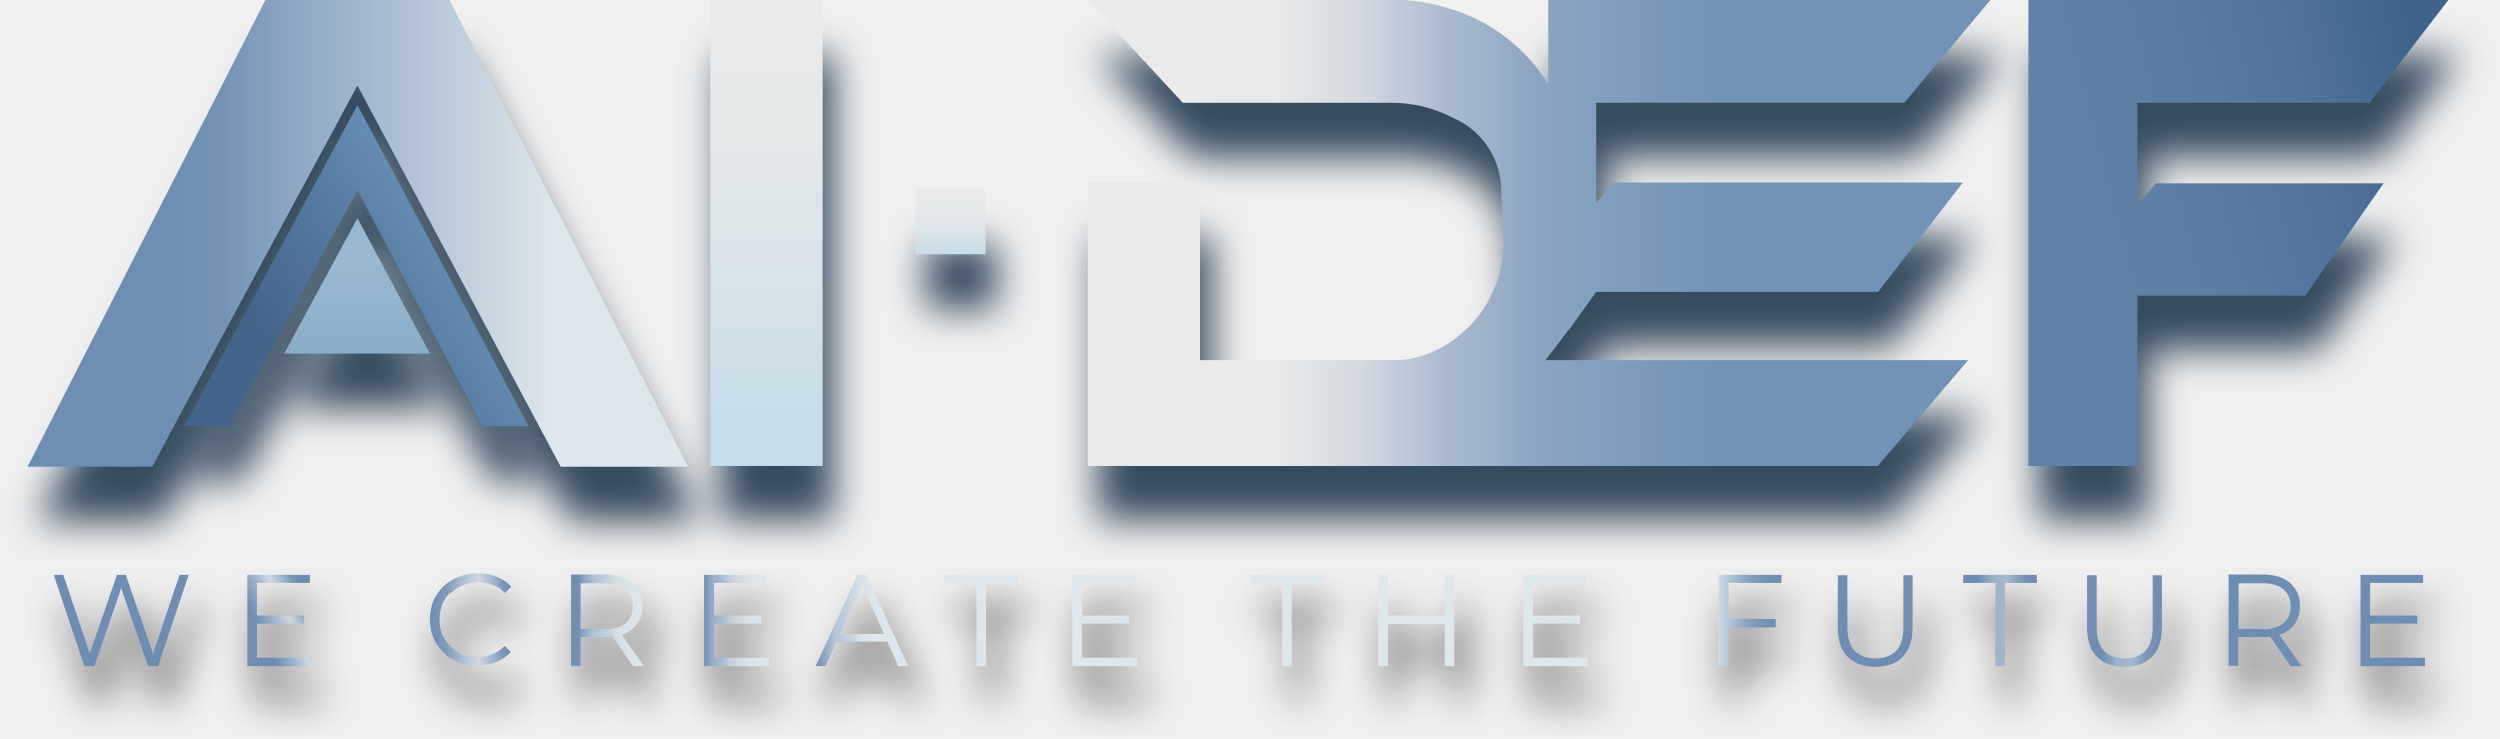
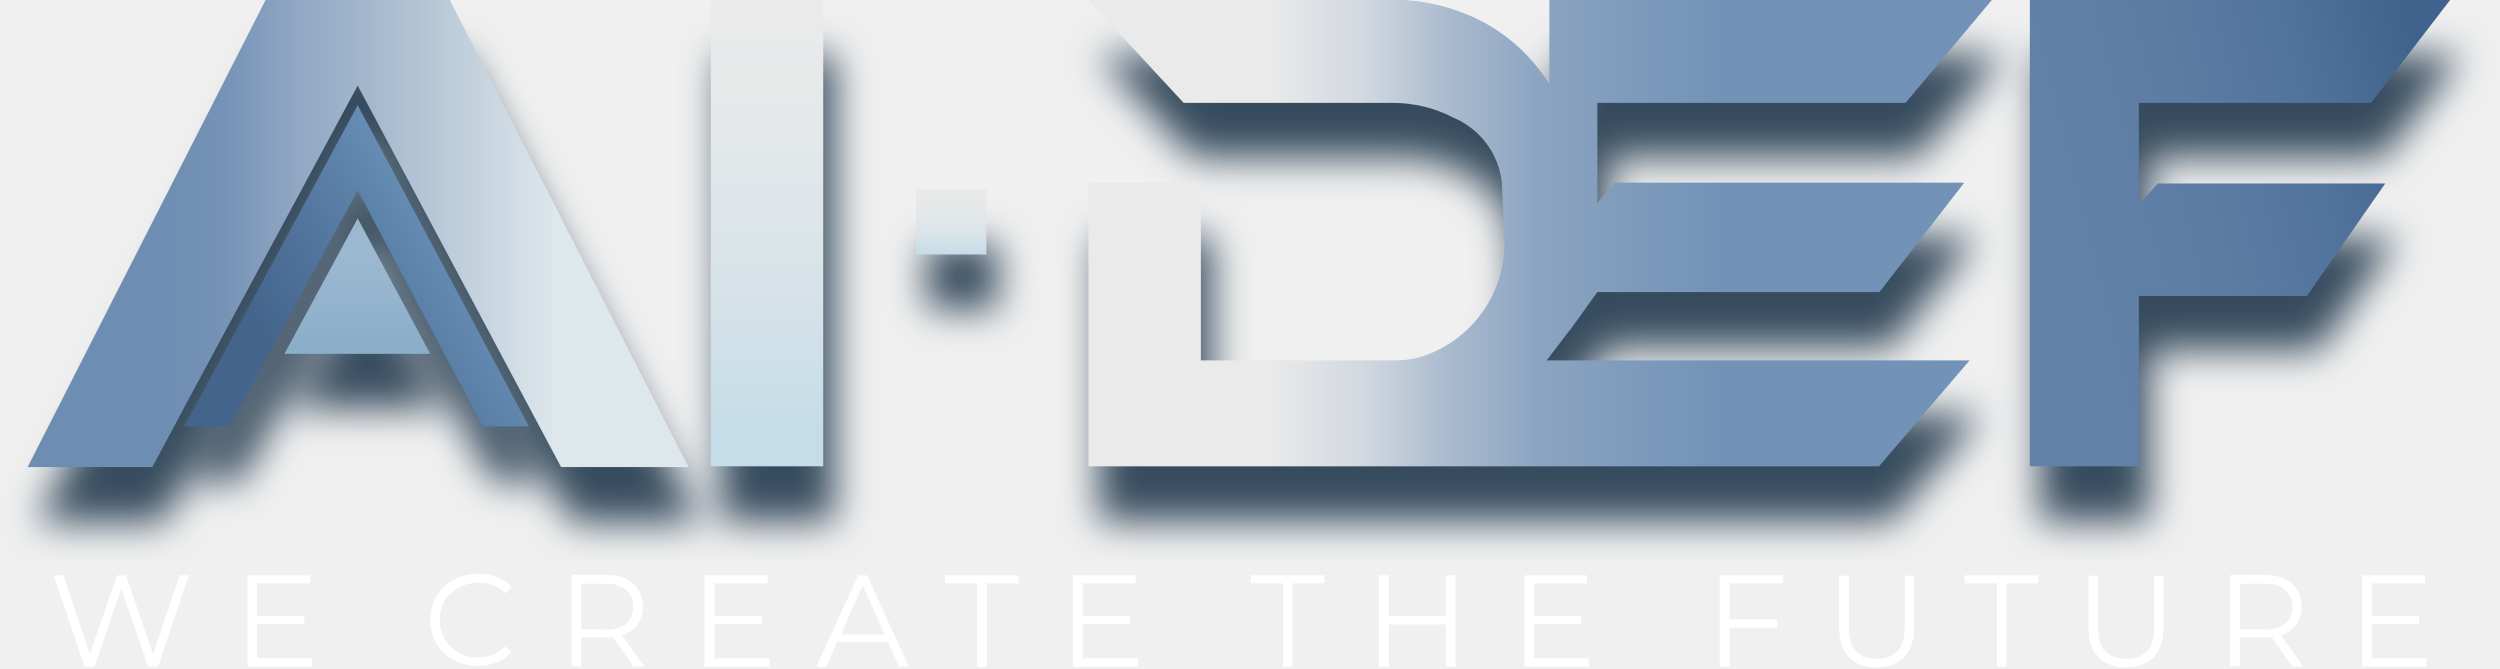
- <svg xmlns="http://www.w3.org/2000/svg" width="694" height="205" viewBox="0 0 694 205" fill="none">
-   <g filter="url(#filter0_d_848_210)">
-     <path d="M71.334 182.585V173.11H71.014H84.428V170.874H71.334V161.825H86.025V159.589H68.672V184.927H86.558V182.585H71.334Z" fill="url(#paint0_linear_848_210)" />
-     <path d="M52.382 159.589L43.864 184.927H41.096L33.644 163.315L26.191 184.927H23.423L14.906 159.589H17.568L24.914 181.414L32.473 159.589H34.922L42.48 181.52L49.826 159.589H52.382Z" fill="url(#paint1_linear_848_210)" />
-     <path fill-rule="evenodd" clip-rule="evenodd" d="M125.097 164.698C126.055 163.74 127.226 162.995 128.504 162.462C129.781 161.93 131.165 161.611 132.762 161.611C134.359 161.611 135.53 161.824 136.808 162.356C138.085 162.782 139.256 163.634 140.215 164.592L141.918 162.888C140.853 161.611 139.469 160.759 137.872 160.12C136.275 159.481 134.572 159.162 132.656 159.162C130.739 159.162 129.036 159.481 127.332 160.12C125.735 160.759 124.351 161.611 123.074 162.782C121.903 163.953 120.945 165.337 120.306 166.827C119.667 168.424 119.348 170.128 119.348 171.938C119.348 173.748 119.667 175.558 120.306 177.048C120.945 178.645 121.903 179.923 123.074 181.094C124.245 182.265 125.629 183.116 127.226 183.755C128.823 184.394 130.633 184.713 132.549 184.713C134.466 184.713 136.169 184.394 137.766 183.755C139.363 183.116 140.747 182.158 141.812 180.987L140.108 179.284C139.043 180.348 137.979 181.094 136.701 181.626C135.424 182.158 134.146 182.371 132.656 182.371C131.165 182.371 129.675 182.158 128.397 181.626C127.12 181.094 125.948 180.348 124.99 179.39C124.032 178.432 123.287 177.367 122.755 176.09C122.222 174.812 122.009 173.428 122.009 171.938C122.009 170.447 122.329 169.063 122.755 167.786C123.287 166.508 124.032 165.443 124.99 164.485L125.097 164.698Z" fill="url(#paint2_linear_848_210)" />
-     <path fill-rule="evenodd" clip-rule="evenodd" d="M300.335 182.585V173.11H313.43V170.874H300.335V161.825H315.027V159.589H297.674V184.927H315.666V182.585H300.335Z" fill="url(#paint3_linear_848_210)" />
-     <path fill-rule="evenodd" clip-rule="evenodd" d="M238.056 159.589L226.451 184.927H229.219L232.2 178.114H246.36L249.341 184.927H252.109L240.504 159.589H237.843H238.056ZM233.265 175.984L239.333 162.357L245.402 175.984H233.158H233.265Z" fill="url(#paint4_linear_848_210)" />
-     <path fill-rule="evenodd" clip-rule="evenodd" d="M262.115 161.825H271.058V184.927H273.72V161.825H282.556V159.589H262.115V161.825Z" fill="url(#paint5_linear_848_210)" />
-     <path fill-rule="evenodd" clip-rule="evenodd" d="M198.237 173.11H211.332V170.874H198.237V161.825H212.929V159.589H195.469V184.927H213.461V182.585H198.237V173.11Z" fill="url(#paint6_linear_848_210)" />
-     <path fill-rule="evenodd" clip-rule="evenodd" d="M173.539 175.877C175.136 175.132 176.307 174.173 177.052 172.896C177.904 171.618 178.33 170.021 178.33 168.211C178.33 166.402 177.904 164.805 177.052 163.527C176.2 162.25 175.029 161.185 173.539 160.546C171.942 159.801 170.132 159.481 168.003 159.481H158.527V184.82H161.189V176.835H168.003C168.748 176.835 169.387 176.835 170.025 176.729L175.774 184.926H178.755L172.581 176.196C172.9 176.196 173.219 175.983 173.539 175.877ZM167.896 174.599H161.189V161.93H167.896C170.451 161.93 172.368 162.462 173.645 163.634C174.923 164.698 175.668 166.295 175.668 168.318C175.668 170.341 175.029 171.831 173.645 173.002C172.368 174.067 170.451 174.706 167.896 174.706V174.599Z" fill="url(#paint7_linear_848_210)" />
-     <path fill-rule="evenodd" clip-rule="evenodd" d="M657.949 182.585V173.11H671.044V170.874H657.949V161.825H672.641V159.589H655.287V184.927H673.173V182.585H657.949Z" fill="url(#paint8_linear_848_210)" />
-     <path fill-rule="evenodd" clip-rule="evenodd" d="M638.892 184.926L632.717 176.196C633.037 176.09 633.356 175.983 633.676 175.877C635.272 175.132 636.444 174.173 637.189 172.896C638.041 171.618 638.466 170.021 638.466 168.211C638.466 166.402 638.041 164.805 637.189 163.527C636.337 162.25 635.166 161.185 633.676 160.546C632.079 159.801 630.269 159.481 628.139 159.481H618.664V184.82H621.326V176.835H628.139C628.885 176.835 629.523 176.835 630.162 176.729L635.911 184.926H638.892ZM628.139 174.599H621.432V161.93H628.139C630.695 161.93 632.611 162.462 633.888 163.634C635.166 164.698 635.911 166.295 635.911 168.318C635.911 170.341 635.272 171.831 633.888 173.002C632.611 174.067 630.695 174.706 628.139 174.706V174.599Z" fill="url(#paint9_linear_848_210)" />
-     <path fill-rule="evenodd" clip-rule="evenodd" d="M589.81 185.14C586.616 185.14 584.061 184.182 582.145 182.372C580.335 180.562 579.377 177.794 579.377 174.174V159.695H582.039V174.068C582.039 177.049 582.677 179.285 584.061 180.669C585.445 182.053 587.362 182.798 589.81 182.798C592.259 182.798 594.175 182.053 595.559 180.669C596.943 179.285 597.582 177.049 597.582 174.068V159.695H600.137V174.174C600.137 177.794 599.179 180.562 597.369 182.372C595.559 184.182 593.004 185.14 589.81 185.14Z" fill="url(#paint10_linear_848_210)" />
-     <path fill-rule="evenodd" clip-rule="evenodd" d="M553.933 184.927V161.825H544.99V159.589H565.431V161.825H556.595V184.927H553.933Z" fill="url(#paint11_linear_848_210)" />
-     <path fill-rule="evenodd" clip-rule="evenodd" d="M520.609 185.14C517.415 185.14 514.86 184.182 512.944 182.372C511.134 180.562 510.176 177.794 510.176 174.174V159.695H512.837V174.068C512.837 177.049 513.476 179.285 514.86 180.669C516.244 182.053 518.161 182.798 520.609 182.798C523.058 182.798 524.974 182.053 526.358 180.669C527.742 179.285 528.381 177.049 528.381 174.068V159.695H530.936V174.174C530.936 177.794 529.978 180.562 528.168 182.372C526.358 184.182 523.803 185.14 520.609 185.14Z" fill="url(#paint12_linear_848_210)" />
-     <path fill-rule="evenodd" clip-rule="evenodd" d="M494.527 161.825V159.589H477.066V184.927H479.835V174.174H492.93V171.832H479.835V161.825H494.527Z" fill="url(#paint13_linear_848_210)" />
-     <path fill-rule="evenodd" clip-rule="evenodd" d="M425.539 182.585V173.11H438.634V170.874H425.539V161.825H440.231V159.589H422.877V184.927H440.763V182.585H425.539Z" fill="url(#paint14_linear_848_210)" />
-     <path fill-rule="evenodd" clip-rule="evenodd" d="M401.052 159.589V170.874H385.295V159.589H382.527V184.927H385.295V173.216H401.052V184.927H403.714V159.589H401.052Z" fill="url(#paint15_linear_848_210)" />
-     <path fill-rule="evenodd" clip-rule="evenodd" d="M355.91 184.927V161.825H346.967V159.589H367.408V161.825H358.571V184.927H355.91Z" fill="url(#paint16_linear_848_210)" />
-   </g>
-   <g filter="url(#filter1_d_848_210)">
-     <path d="M190.997 129.566L124.776 0H73.674L7.666 129.566H42.267L52.168 111.042L99.225 23.741L149.795 118.601L155.651 129.566H155.97H190.997Z" fill="url(#paint17_linear_848_210)" />
-     <path d="M228.366 0H197.172V129.354H228.366V0Z" fill="url(#paint18_linear_848_210)" />
-     <path d="M273.612 52.485H254.129V70.584H273.612V52.485Z" fill="url(#paint19_linear_848_210)" />
-     <path fill-rule="evenodd" clip-rule="evenodd" d="M563.088 0H679.666L657.734 28.532H593.324V56.745L598.54 50.89H661.673L639.955 82.084H593.324V129.354H563.088V0Z" fill="url(#paint20_linear_848_210)" />
-     <path fill-rule="evenodd" clip-rule="evenodd" d="M134.465 118.28H146.708L99.225 29.17L51.103 118.28H63.134H63.666L99.225 52.805L133.932 118.28H134.465Z" fill="url(#paint21_linear_848_210)" />
-     <path fill-rule="evenodd" clip-rule="evenodd" d="M435.546 91.559L443.105 81.019H521.356L544.884 50.677H447.896L443.105 56.319V28.532H528.595L552.549 0H429.797V23.316C417.979 4.791 399.987 0.745 389.766 0H301.934L328.337 28.532H386.253C392.215 28.532 397.964 29.916 403.287 32.684L404.671 33.323C411.272 36.73 415.743 43.118 416.595 50.464L417.34 65.475C418.086 79.528 409.994 92.517 397.006 97.947C393.918 99.224 390.618 99.969 387.318 99.969H333.128V50.677H301.934V129.354H521.249L546.375 99.969H429.051L435.546 91.452V91.559Z" fill="url(#paint22_linear_848_210)" />
-     <path fill-rule="evenodd" clip-rule="evenodd" d="M119.347 98.159L99.225 60.577L78.891 98.159H81.126H119.027H119.347Z" fill="url(#paint23_linear_848_210)" />
+ <svg xmlns="http://www.w3.org/2000/svg" width="1548" height="414" viewBox="0 0 1548 414" fill="none">
+   <path d="M159.223 407.558V386.408H158.51H188.453V381.418H159.223V361.218H192.018V356.228H153.282V412.786H193.206V407.558H159.223Z" fill="white" />
+   <path d="M116.923 356.228L97.911 412.786H91.733L75.098 364.545L58.463 412.786H52.284L33.273 356.228H39.214L55.611 404.944L72.484 356.228H77.949L94.822 405.182L111.219 356.228H116.923Z" fill="white" />
+   <path fill-rule="evenodd" clip-rule="evenodd" d="M279.232 367.633C281.371 365.494 283.985 363.831 286.837 362.642C289.688 361.454 292.778 360.741 296.342 360.741C299.907 360.741 302.521 361.216 305.373 362.405C308.225 363.355 310.839 365.256 312.977 367.395L316.78 363.593C314.403 360.741 311.314 358.84 307.749 357.414C304.185 355.988 300.382 355.275 296.105 355.275C291.827 355.275 288.025 355.988 284.223 357.414C280.658 358.84 277.569 360.741 274.717 363.355C272.103 365.969 269.964 369.059 268.538 372.386C267.112 375.95 266.399 379.753 266.399 383.792C266.399 387.832 267.112 391.872 268.538 395.199C269.964 398.764 272.103 401.616 274.717 404.23C277.331 406.844 280.42 408.745 283.985 410.171C287.55 411.597 291.59 412.31 295.867 412.31C300.145 412.31 303.947 411.597 307.512 410.171C311.076 408.745 314.166 406.606 316.542 403.992L312.74 400.19C310.363 402.566 307.987 404.23 305.135 405.418C302.283 406.606 299.432 407.081 296.105 407.081C292.778 407.081 289.451 406.606 286.599 405.418C283.747 404.23 281.133 402.566 278.995 400.427C276.856 398.289 275.192 395.912 274.004 393.061C272.816 390.209 272.34 387.119 272.34 383.792C272.34 380.465 273.053 377.376 274.004 374.524C275.192 371.673 276.856 369.296 278.995 367.158L279.232 367.633Z" fill="white" />
+   <path fill-rule="evenodd" clip-rule="evenodd" d="M670.391 407.558V386.408H699.621V381.418H670.391V361.218H703.186V356.228H664.45V412.786H704.612V407.558H670.391Z" fill="white" />
+   <path fill-rule="evenodd" clip-rule="evenodd" d="M531.373 356.228L505.47 412.786H511.648L518.302 397.577H549.909L556.563 412.786H562.742L536.839 356.228H530.898H531.373ZM520.679 392.824L534.224 362.406L547.77 392.824H520.441H520.679Z" fill="white" />
+   <path fill-rule="evenodd" clip-rule="evenodd" d="M585.079 361.218H605.041V412.786H610.982V361.218H630.706V356.228H585.079V361.218Z" fill="white" />
+   <path fill-rule="evenodd" clip-rule="evenodd" d="M442.492 386.408H471.722V381.418H442.492V361.218H475.287V356.228H436.313V412.786H476.475V407.558H442.492V386.408Z" fill="white" />
+   <path fill-rule="evenodd" clip-rule="evenodd" d="M387.36 392.584C390.925 390.921 393.539 388.782 395.202 385.93C397.103 383.079 398.054 379.514 398.054 375.474C398.054 371.434 397.103 367.869 395.202 365.018C393.301 362.166 390.687 359.79 387.36 358.364C383.796 356.7 379.756 355.987 375.003 355.987H353.853V412.546H359.794V394.723H375.003C376.666 394.723 378.092 394.723 379.518 394.485L392.351 412.784H399.005L385.221 393.297C385.934 393.297 386.647 392.822 387.36 392.584ZM374.765 389.733H359.794V361.453H374.765C380.468 361.453 384.746 362.641 387.598 365.255C390.449 367.632 392.113 371.196 392.113 375.712C392.113 380.227 390.687 383.554 387.598 386.168C384.746 388.544 380.468 389.97 374.765 389.97V389.733Z" fill="white" />
+   <path fill-rule="evenodd" clip-rule="evenodd" d="M1468.63 407.558V386.408H1497.86V381.418H1468.63V361.218H1501.43V356.228H1462.69V412.786H1502.62V407.558H1468.63Z" fill="white" />
+   <path fill-rule="evenodd" clip-rule="evenodd" d="M1426.09 412.784L1412.31 393.297C1413.02 393.06 1413.74 392.822 1414.45 392.584C1418.01 390.921 1420.63 388.782 1422.29 385.93C1424.19 383.079 1425.14 379.514 1425.14 375.474C1425.14 371.434 1424.19 367.869 1422.29 365.018C1420.39 362.166 1417.78 359.79 1414.45 358.364C1410.89 356.7 1406.85 355.987 1402.09 355.987H1380.94V412.546H1386.88V394.723H1402.09C1403.76 394.723 1405.18 394.723 1406.61 394.485L1419.44 412.784H1426.09ZM1402.09 389.733H1387.12V361.453H1402.09C1407.8 361.453 1412.07 362.641 1414.93 365.255C1417.78 367.632 1419.44 371.196 1419.44 375.712C1419.44 380.227 1418.01 383.554 1414.93 386.168C1412.07 388.544 1407.8 389.97 1402.09 389.97V389.733Z" fill="white" />
+   <path fill-rule="evenodd" clip-rule="evenodd" d="M1316.54 413.259C1309.41 413.259 1303.71 411.121 1299.43 407.081C1295.39 403.041 1293.25 396.862 1293.25 388.782V356.463H1299.19V388.545C1299.19 395.199 1300.62 400.189 1303.71 403.278C1306.8 406.368 1311.08 408.031 1316.54 408.031C1322.01 408.031 1326.29 406.368 1329.37 403.278C1332.46 400.189 1333.89 395.199 1333.89 388.545V356.463H1339.59V388.782C1339.59 396.862 1337.45 403.041 1333.41 407.081C1329.37 411.121 1323.67 413.259 1316.54 413.259Z" fill="white" />
+   <path fill-rule="evenodd" clip-rule="evenodd" d="M1236.46 412.786V361.218H1216.5V356.228H1262.12V361.218H1242.4V412.786H1236.46Z" fill="white" />
+   <path fill-rule="evenodd" clip-rule="evenodd" d="M1162.08 413.259C1154.95 413.259 1149.24 411.121 1144.96 407.081C1140.92 403.041 1138.79 396.862 1138.79 388.782V356.463H1144.73V388.545C1144.73 395.199 1146.15 400.189 1149.24 403.278C1152.33 406.368 1156.61 408.031 1162.08 408.031C1167.54 408.031 1171.82 406.368 1174.91 403.278C1178 400.189 1179.42 395.199 1179.42 388.545V356.463H1185.13V388.782C1185.13 396.862 1182.99 403.041 1178.95 407.081C1174.91 411.121 1169.2 413.259 1162.08 413.259Z" fill="white" />
+   <path fill-rule="evenodd" clip-rule="evenodd" d="M1103.85 361.218V356.228H1064.88V412.786H1071.06V388.785H1100.29V383.556H1071.06V361.218H1103.85Z" fill="white" />
+   <path fill-rule="evenodd" clip-rule="evenodd" d="M949.86 407.558V386.408H979.09V381.418H949.86V361.218H982.655V356.228H943.919V412.786H983.843V407.558H949.86Z" fill="white" />
+   <path fill-rule="evenodd" clip-rule="evenodd" d="M895.202 356.228V381.418H860.031V356.228H853.853V412.786H860.031V386.646H895.202V412.786H901.143V356.228H895.202Z" fill="white" />
+   <path fill-rule="evenodd" clip-rule="evenodd" d="M794.441 412.786V361.218H774.479V356.228H820.107V361.218H800.383V412.786H794.441Z" fill="white" />
+   <g filter="url(#filter0_d_849_431)">
+     <path d="M426.331 289.211L278.517 0H164.449L17.11 289.211H94.344L116.445 247.861L221.483 52.994L334.363 264.734L347.433 289.211H348.146H426.331Z" fill="url(#paint0_linear_849_431)" />
+     <path d="M509.744 0H440.114V288.736H509.744V0Z" fill="url(#paint1_linear_849_431)" />
+     <path d="M610.742 117.156H567.253V157.555H610.742V117.156Z" fill="url(#paint2_linear_849_431)" />
+     <path fill-rule="evenodd" clip-rule="evenodd" d="M1256.89 0H1517.11L1468.16 63.688H1324.38V126.663L1336.03 113.593H1476.95L1428.47 183.222H1324.38V288.736H1256.89V0Z" fill="url(#paint3_linear_849_431)" />
+     <path fill-rule="evenodd" clip-rule="evenodd" d="M300.142 264.02H327.471L221.483 65.113L114.068 264.02H140.922H142.11L221.483 117.87L298.954 264.02H300.142Z" fill="url(#paint4_linear_849_431)" />
+     <path fill-rule="evenodd" clip-rule="evenodd" d="M972.197 204.373L989.07 180.846H1163.74L1216.26 113.118H999.764L989.07 125.713V63.688H1179.9L1233.37 0H959.365V52.044C932.986 10.694 892.825 1.663 870.011 0H673.956L732.891 63.688H862.169C875.477 63.688 888.31 66.778 900.192 72.956L903.281 74.382C918.015 81.987 927.996 96.245 929.897 112.643L931.561 146.15C933.224 177.519 915.163 206.511 886.171 218.631C879.279 221.483 871.912 223.146 864.545 223.146H743.585V113.118H673.956V288.736H1163.5L1219.58 223.146H957.701L972.197 204.135V204.373Z" fill="url(#paint5_linear_849_431)" />
+     <path fill-rule="evenodd" clip-rule="evenodd" d="M266.399 219.106L221.484 135.218L176.095 219.106H181.085H265.686H266.399Z" fill="url(#paint6_linear_849_431)" />
  </g>
  <defs>
-     <filter id="filter0_d_848_210" x="7.241" y="157.565" width="679.56" height="47.271" filterUnits="userSpaceOnUse" color-interpolation-filters="sRGB">
+     <filter id="filter0_d_849_431" x="9.05991e-05" y="0" width="1547.53" height="346.72" filterUnits="userSpaceOnUse" color-interpolation-filters="sRGB">
      <feFlood flood-opacity="0" result="BackgroundImageFix" />
      <feColorMatrix in="SourceAlpha" type="matrix" values="0 0 0 0 0 0 0 0 0 0 0 0 0 0 0 0 0 0 127 0" result="hardAlpha" />
-       <feOffset dx="2.981" dy="9.049" />
-       <feGaussianBlur stdDeviation="5.323" />
-       <feColorMatrix type="matrix" values="0 0 0 0 0 0 0 0 0 0 0 0 0 0 0 0 0 0 0.8 0" />
-       <feBlend mode="normal" in2="BackgroundImageFix" result="effect1_dropShadow_848_210" />
-       <feBlend mode="normal" in="SourceGraphic" in2="effect1_dropShadow_848_210" result="shape" />
+       <feOffset dx="6.654" dy="33.745" />
+       <feGaussianBlur stdDeviation="11.882" />
+       <feColorMatrix type="matrix" values="0 0 0 0 0.031 0 0 0 0 0.137 0 0 0 0 0.227 0 0 0 0.8 0" />
+       <feBlend mode="normal" in2="BackgroundImageFix" result="effect1_dropShadow_849_431" />
+       <feBlend mode="normal" in="SourceGraphic" in2="effect1_dropShadow_849_431" result="shape" />
    </filter>
-     <filter id="filter1_d_848_210" x="0.001" y="0" width="693.293" height="155.331" filterUnits="userSpaceOnUse" color-interpolation-filters="sRGB">
-       <feFlood flood-opacity="0" result="BackgroundImageFix" />
-       <feColorMatrix in="SourceAlpha" type="matrix" values="0 0 0 0 0 0 0 0 0 0 0 0 0 0 0 0 0 0 127 0" result="hardAlpha" />
-       <feOffset dx="2.981" dy="15.118" />
-       <feGaussianBlur stdDeviation="5.323" />
-       <feColorMatrix type="matrix" values="0 0 0 0 0.031 0 0 0 0 0.137 0 0 0 0 0.227 0 0 0 0.8 0" />
-       <feBlend mode="normal" in2="BackgroundImageFix" result="effect1_dropShadow_848_210" />
-       <feBlend mode="normal" in="SourceGraphic" in2="effect1_dropShadow_848_210" result="shape" />
-     </filter>
-     <linearGradient id="paint0_linear_848_210" x1="70.269" y1="175.665" x2="86.451" y2="167.999" gradientUnits="userSpaceOnUse">
-       <stop offset="0.1" stop-color="#6E8DB2" />
-       <stop offset="0.2" stop-color="#7C98B9" />
-       <stop offset="0.4" stop-color="#A3B8CD" />
-       <stop offset="0.6" stop-color="#CDD9E2" />
-       <stop offset="0.8" stop-color="#99B0C8" />
-       <stop offset="0.9" stop-color="#7A96B8" />
-       <stop offset="1" stop-color="#6E8DB2" />
-     </linearGradient>
-     <linearGradient id="paint1_linear_848_210" x1="-174.812" y1="186.524" x2="-173.748" y2="148.942" gradientUnits="userSpaceOnUse">
-       <stop offset="0.2" stop-color="#6E8DB2" />
-       <stop offset="1" stop-color="#6E8DB2" />
-     </linearGradient>
-     <linearGradient id="paint2_linear_848_210" x1="119.454" y1="172.257" x2="141.918" y2="172.257" gradientUnits="userSpaceOnUse">
-       <stop stop-color="#6E8DB2" />
-       <stop offset="0.2" stop-color="#7F9BBA" />
-       <stop offset="0.4" stop-color="#ACBFD1" />
-       <stop offset="0.6" stop-color="#CDD9E2" />
-       <stop offset="0.8" stop-color="#99B0C8" />
-       <stop offset="0.9" stop-color="#7A96B8" />
-       <stop offset="1" stop-color="#6E8DB2" />
-     </linearGradient>
-     <linearGradient id="paint3_linear_848_210" x1="-174.813" y1="172.258" x2="-173.749" y2="172.258" gradientUnits="userSpaceOnUse">
-       <stop offset="0.3" stop-color="#DEE7EB" />
-       <stop offset="0.9" stop-color="#DEE7EB" />
-     </linearGradient>
-     <linearGradient id="paint4_linear_848_210" x1="226.558" y1="172.258" x2="252.322" y2="172.258" gradientUnits="userSpaceOnUse">
-       <stop stop-color="#6E8DB2" />
-       <stop offset="0.1" stop-color="#93AAC4" />
-       <stop offset="0.2" stop-color="#B3C4D5" />
-       <stop offset="0.4" stop-color="#CBD7E1" />
-       <stop offset="0.5" stop-color="#D9E3E8" />
-       <stop offset="0.6" stop-color="#DEE7EB" />
-     </linearGradient>
-     <linearGradient id="paint5_linear_848_210" x1="262.115" y1="172.258" x2="282.556" y2="172.258" gradientUnits="userSpaceOnUse">
-       <stop offset="0.3" stop-color="#DEE7EB" />
-       <stop offset="0.9" stop-color="#DEE7EB" />
-     </linearGradient>
-     <linearGradient id="paint6_linear_848_210" x1="195.469" y1="172.258" x2="213.461" y2="172.258" gradientUnits="userSpaceOnUse">
-       <stop stop-color="#6E8DB2" />
-       <stop offset="0.1" stop-color="#90A8C3" />
-       <stop offset="0.3" stop-color="#ACBFD1" />
-       <stop offset="0.4" stop-color="#C2D0DD" />
-       <stop offset="0.6" stop-color="#D2DDE4" />
-       <stop offset="0.7" stop-color="#DBE4E9" />
-       <stop offset="1" stop-color="#DEE7EB" />
-     </linearGradient>
-     <linearGradient id="paint7_linear_848_210" x1="158.527" y1="172.257" x2="178.755" y2="172.257" gradientUnits="userSpaceOnUse">
-       <stop offset="0.1" stop-color="#718FB3" />
-       <stop offset="0.2" stop-color="#92AAC4" />
-       <stop offset="0.3" stop-color="#AEC0D2" />
-       <stop offset="0.5" stop-color="#C3D1DD" />
-       <stop offset="0.6" stop-color="#D2DDE5" />
-       <stop offset="0.8" stop-color="#DBE4E9" />
-       <stop offset="1" stop-color="#DEE7EB" />
-     </linearGradient>
-     <linearGradient id="paint8_linear_848_210" x1="655.287" y1="172.258" x2="673.173" y2="172.258" gradientUnits="userSpaceOnUse">
-       <stop offset="0.2" stop-color="#6E8DB2" />
-       <stop offset="1" stop-color="#6E8DB2" />
-     </linearGradient>
-     <linearGradient id="paint9_linear_848_210" x1="-174.811" y1="172.257" x2="-173.746" y2="172.257" gradientUnits="userSpaceOnUse">
-       <stop offset="0.2" stop-color="#6E8DB2" />
-       <stop offset="0.4" stop-color="#9CB0C8" />
-       <stop offset="0.6" stop-color="#A7B8CC" />
-       <stop offset="0.7" stop-color="#8EA5C1" />
-       <stop offset="0.8" stop-color="#7C97B8" />
-       <stop offset="0.9" stop-color="#718FB3" />
-       <stop offset="1" stop-color="#6E8DB2" />
-     </linearGradient>
-     <linearGradient id="paint10_linear_848_210" x1="579.377" y1="172.365" x2="600.244" y2="172.365" gradientUnits="userSpaceOnUse">
-       <stop offset="0.2" stop-color="#6E8DB2" />
-       <stop offset="0.4" stop-color="#9CB0C8" />
-       <stop offset="0.6" stop-color="#A7B8CC" />
-       <stop offset="0.7" stop-color="#8EA5C1" />
-       <stop offset="0.8" stop-color="#7C97B8" />
-       <stop offset="0.9" stop-color="#718FB3" />
-       <stop offset="1" stop-color="#6E8DB2" />
-     </linearGradient>
-     <linearGradient id="paint11_linear_848_210" x1="544.99" y1="172.258" x2="565.431" y2="172.258" gradientUnits="userSpaceOnUse">
-       <stop offset="0.2" stop-color="#6E8DB2" />
-       <stop offset="0.4" stop-color="#9CB0C8" />
-       <stop offset="0.6" stop-color="#A7B8CC" />
-       <stop offset="0.7" stop-color="#8EA5C1" />
-       <stop offset="0.8" stop-color="#7C97B8" />
-       <stop offset="0.9" stop-color="#718FB3" />
-       <stop offset="1" stop-color="#6E8DB2" />
-     </linearGradient>
-     <linearGradient id="paint12_linear_848_210" x1="-174.813" y1="172.365" x2="-173.748" y2="172.365" gradientUnits="userSpaceOnUse">
-       <stop stop-color="#D0DCE4" />
-       <stop offset="0.2" stop-color="#ADC0D2" />
-       <stop offset="0.4" stop-color="#91A9C4" />
-       <stop offset="0.6" stop-color="#7D99BA" />
-       <stop offset="0.8" stop-color="#7190B4" />
-       <stop offset="1" stop-color="#6E8DB2" />
-     </linearGradient>
-     <linearGradient id="paint13_linear_848_210" x1="477.066" y1="172.258" x2="494.527" y2="172.258" gradientUnits="userSpaceOnUse">
-       <stop stop-color="#D0DCE4" />
-       <stop offset="0.2" stop-color="#ADC0D2" />
-       <stop offset="0.4" stop-color="#91A9C4" />
-       <stop offset="0.6" stop-color="#7D99BA" />
-       <stop offset="0.8" stop-color="#7190B4" />
-       <stop offset="1" stop-color="#6E8DB2" />
-     </linearGradient>
-     <linearGradient id="paint14_linear_848_210" x1="422.877" y1="172.258" x2="440.763" y2="172.258" gradientUnits="userSpaceOnUse">
-       <stop offset="0.3" stop-color="#DEE7EB" />
-       <stop offset="0.9" stop-color="#DEE7EB" />
-     </linearGradient>
-     <linearGradient id="paint15_linear_848_210" x1="382.527" y1="172.258" x2="403.714" y2="172.258" gradientUnits="userSpaceOnUse">
-       <stop offset="0.3" stop-color="#DEE7EB" />
-       <stop offset="0.9" stop-color="#DEE7EB" />
-     </linearGradient>
-     <linearGradient id="paint16_linear_848_210" x1="346.967" y1="172.258" x2="367.408" y2="172.258" gradientUnits="userSpaceOnUse">
-       <stop offset="0.3" stop-color="#DEE7EB" />
-       <stop offset="0.9" stop-color="#DEE7EB" />
-     </linearGradient>
-     <linearGradient id="paint17_linear_848_210" x1="7.666" y1="64.73" x2="190.997" y2="64.73" gradientUnits="userSpaceOnUse">
+     <linearGradient id="paint0_linear_849_431" x1="17.11" y1="144.487" x2="426.331" y2="144.487" gradientUnits="userSpaceOnUse">
      <stop offset="0.2" stop-color="#6E8DB2" />
      <stop offset="0.3" stop-color="#7693B6" />
      <stop offset="0.4" stop-color="#8EA6C2" />
      <stop offset="0.6" stop-color="#B4C5D5" />
      <stop offset="0.8" stop-color="#DEE7EB" />
    </linearGradient>
-     <linearGradient id="paint18_linear_848_210" x1="212.716" y1="119.027" x2="212.716" y2="3.087" gradientUnits="userSpaceOnUse">
+     <linearGradient id="paint1_linear_849_431" x1="474.81" y1="265.684" x2="474.81" y2="6.892" gradientUnits="userSpaceOnUse">
      <stop stop-color="#C5DDE8" />
      <stop offset="0.3" stop-color="#D5E2E8" />
      <stop offset="0.7" stop-color="#E4E8E9" />
      <stop offset="1" stop-color="#EAEAEA" />
    </linearGradient>
-     <linearGradient id="paint19_linear_848_210" x1="263.817" y1="70.584" x2="263.817" y2="52.485" gradientUnits="userSpaceOnUse">
+     <linearGradient id="paint2_linear_849_431" x1="588.878" y1="157.555" x2="588.878" y2="117.156" gradientUnits="userSpaceOnUse">
      <stop stop-color="#C5DDE8" />
      <stop offset="0.3" stop-color="#D9E4E9" />
      <stop offset="0.7" stop-color="#E5E8E9" />
      <stop offset="1" stop-color="#EAEAEA" />
    </linearGradient>
-     <linearGradient id="paint20_linear_848_210" x1="563.94" y1="68.243" x2="677.004" y2="39.498" gradientUnits="userSpaceOnUse">
+     <linearGradient id="paint3_linear_849_431" x1="1258.79" y1="152.329" x2="1511.17" y2="88.165" gradientUnits="userSpaceOnUse">
      <stop offset="0.1" stop-color="#6281A9" />
      <stop offset="0.4" stop-color="#5E7DA5" />
      <stop offset="0.7" stop-color="#52739C" />
      <stop offset="1" stop-color="#3F638C" />
    </linearGradient>
-     <linearGradient id="paint21_linear_848_210" x1="62.495" y1="111.36" x2="140.959" y2="62.493" gradientUnits="userSpaceOnUse">
+     <linearGradient id="paint4_linear_849_431" x1="139.496" y1="248.573" x2="314.639" y2="139.495" gradientUnits="userSpaceOnUse">
      <stop offset="0.2" stop-color="#44648C" />
      <stop offset="0.5" stop-color="#53769E" />
      <stop offset="0.8" stop-color="#658CB3" />
    </linearGradient>
-     <linearGradient id="paint22_linear_848_210" x1="302.04" y1="64.73" x2="552.55" y2="64.73" gradientUnits="userSpaceOnUse">
+     <linearGradient id="paint5_linear_849_431" x1="674.194" y1="144.487" x2="1233.37" y2="144.487" gradientUnits="userSpaceOnUse">
      <stop offset="0.2" stop-color="#EAEAEA" />
      <stop offset="0.3" stop-color="#D3D9E0" />
      <stop offset="0.4" stop-color="#A9BACE" />
      <stop offset="0.5" stop-color="#8BA4C1" />
      <stop offset="0.7" stop-color="#7292B7" />
    </linearGradient>
-     <linearGradient id="paint23_linear_848_210" x1="99.119" y1="104.973" x2="99.119" y2="64.623" gradientUnits="userSpaceOnUse">
+     <linearGradient id="paint6_linear_849_431" x1="221.247" y1="234.315" x2="221.247" y2="144.248" gradientUnits="userSpaceOnUse">
      <stop offset="0.2" stop-color="#8AADC8" />
      <stop offset="0.8" stop-color="#9CB8D1" />
    </linearGradient>
  </defs>
</svg>
